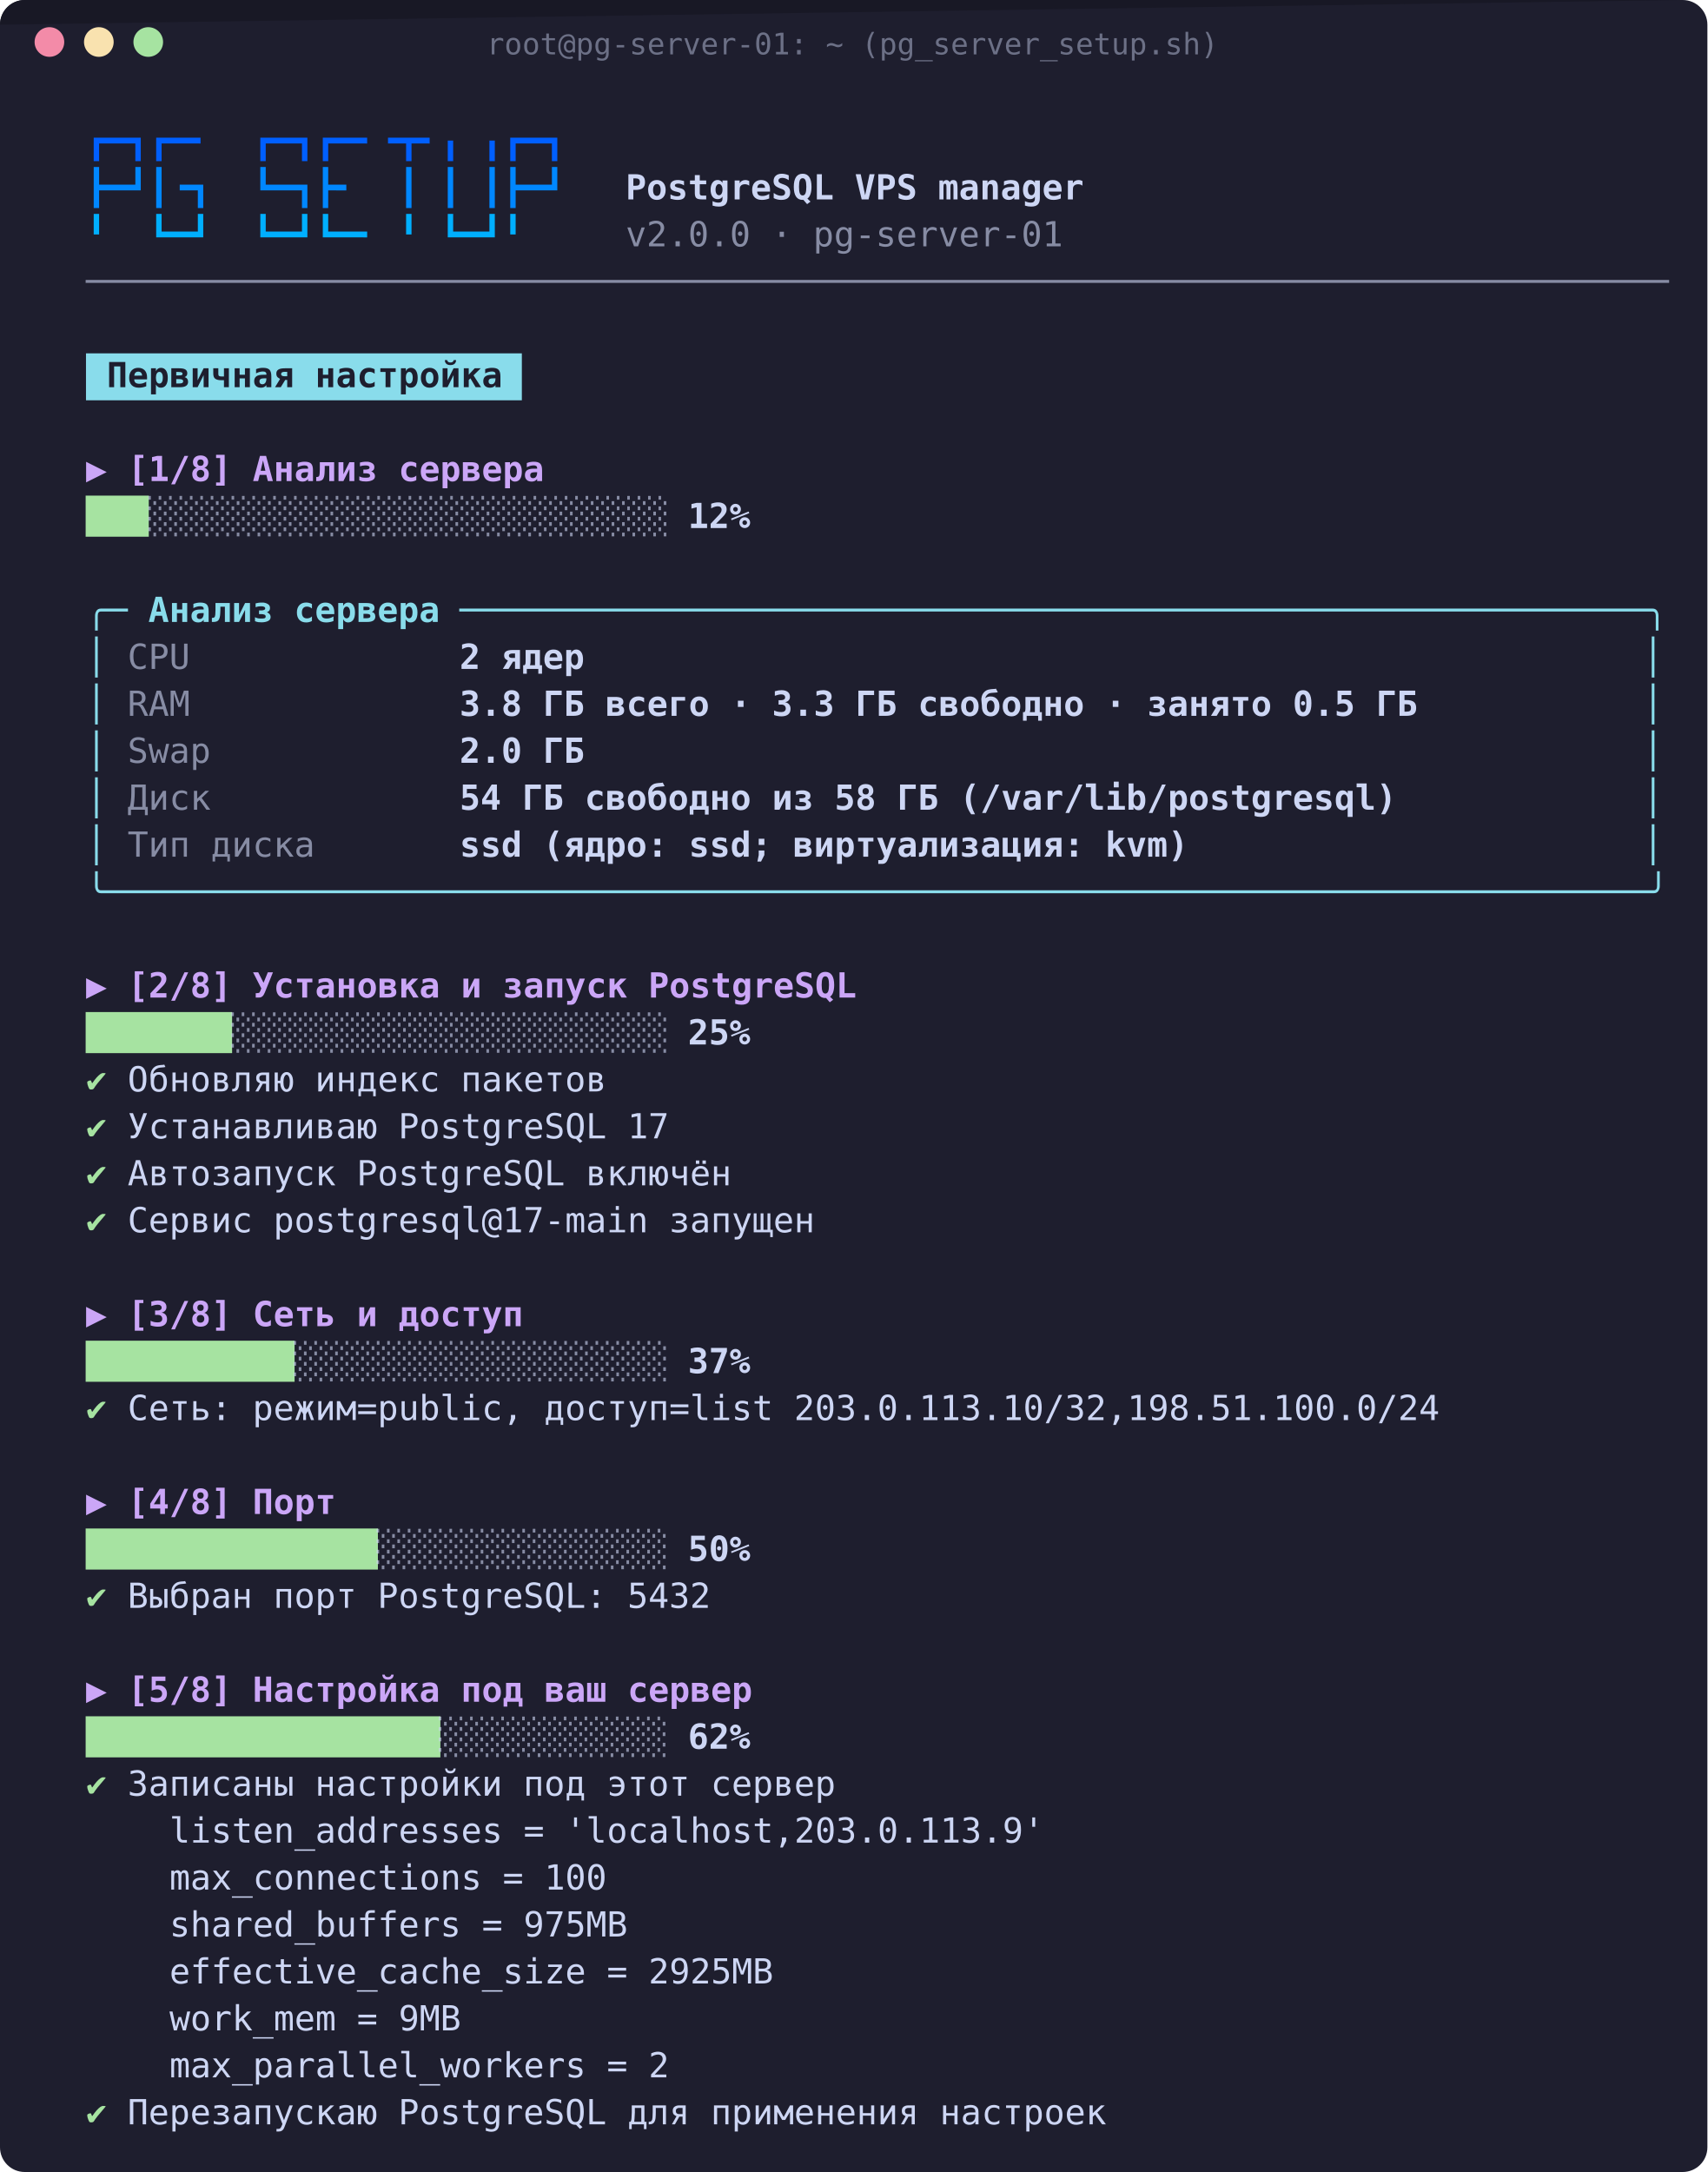
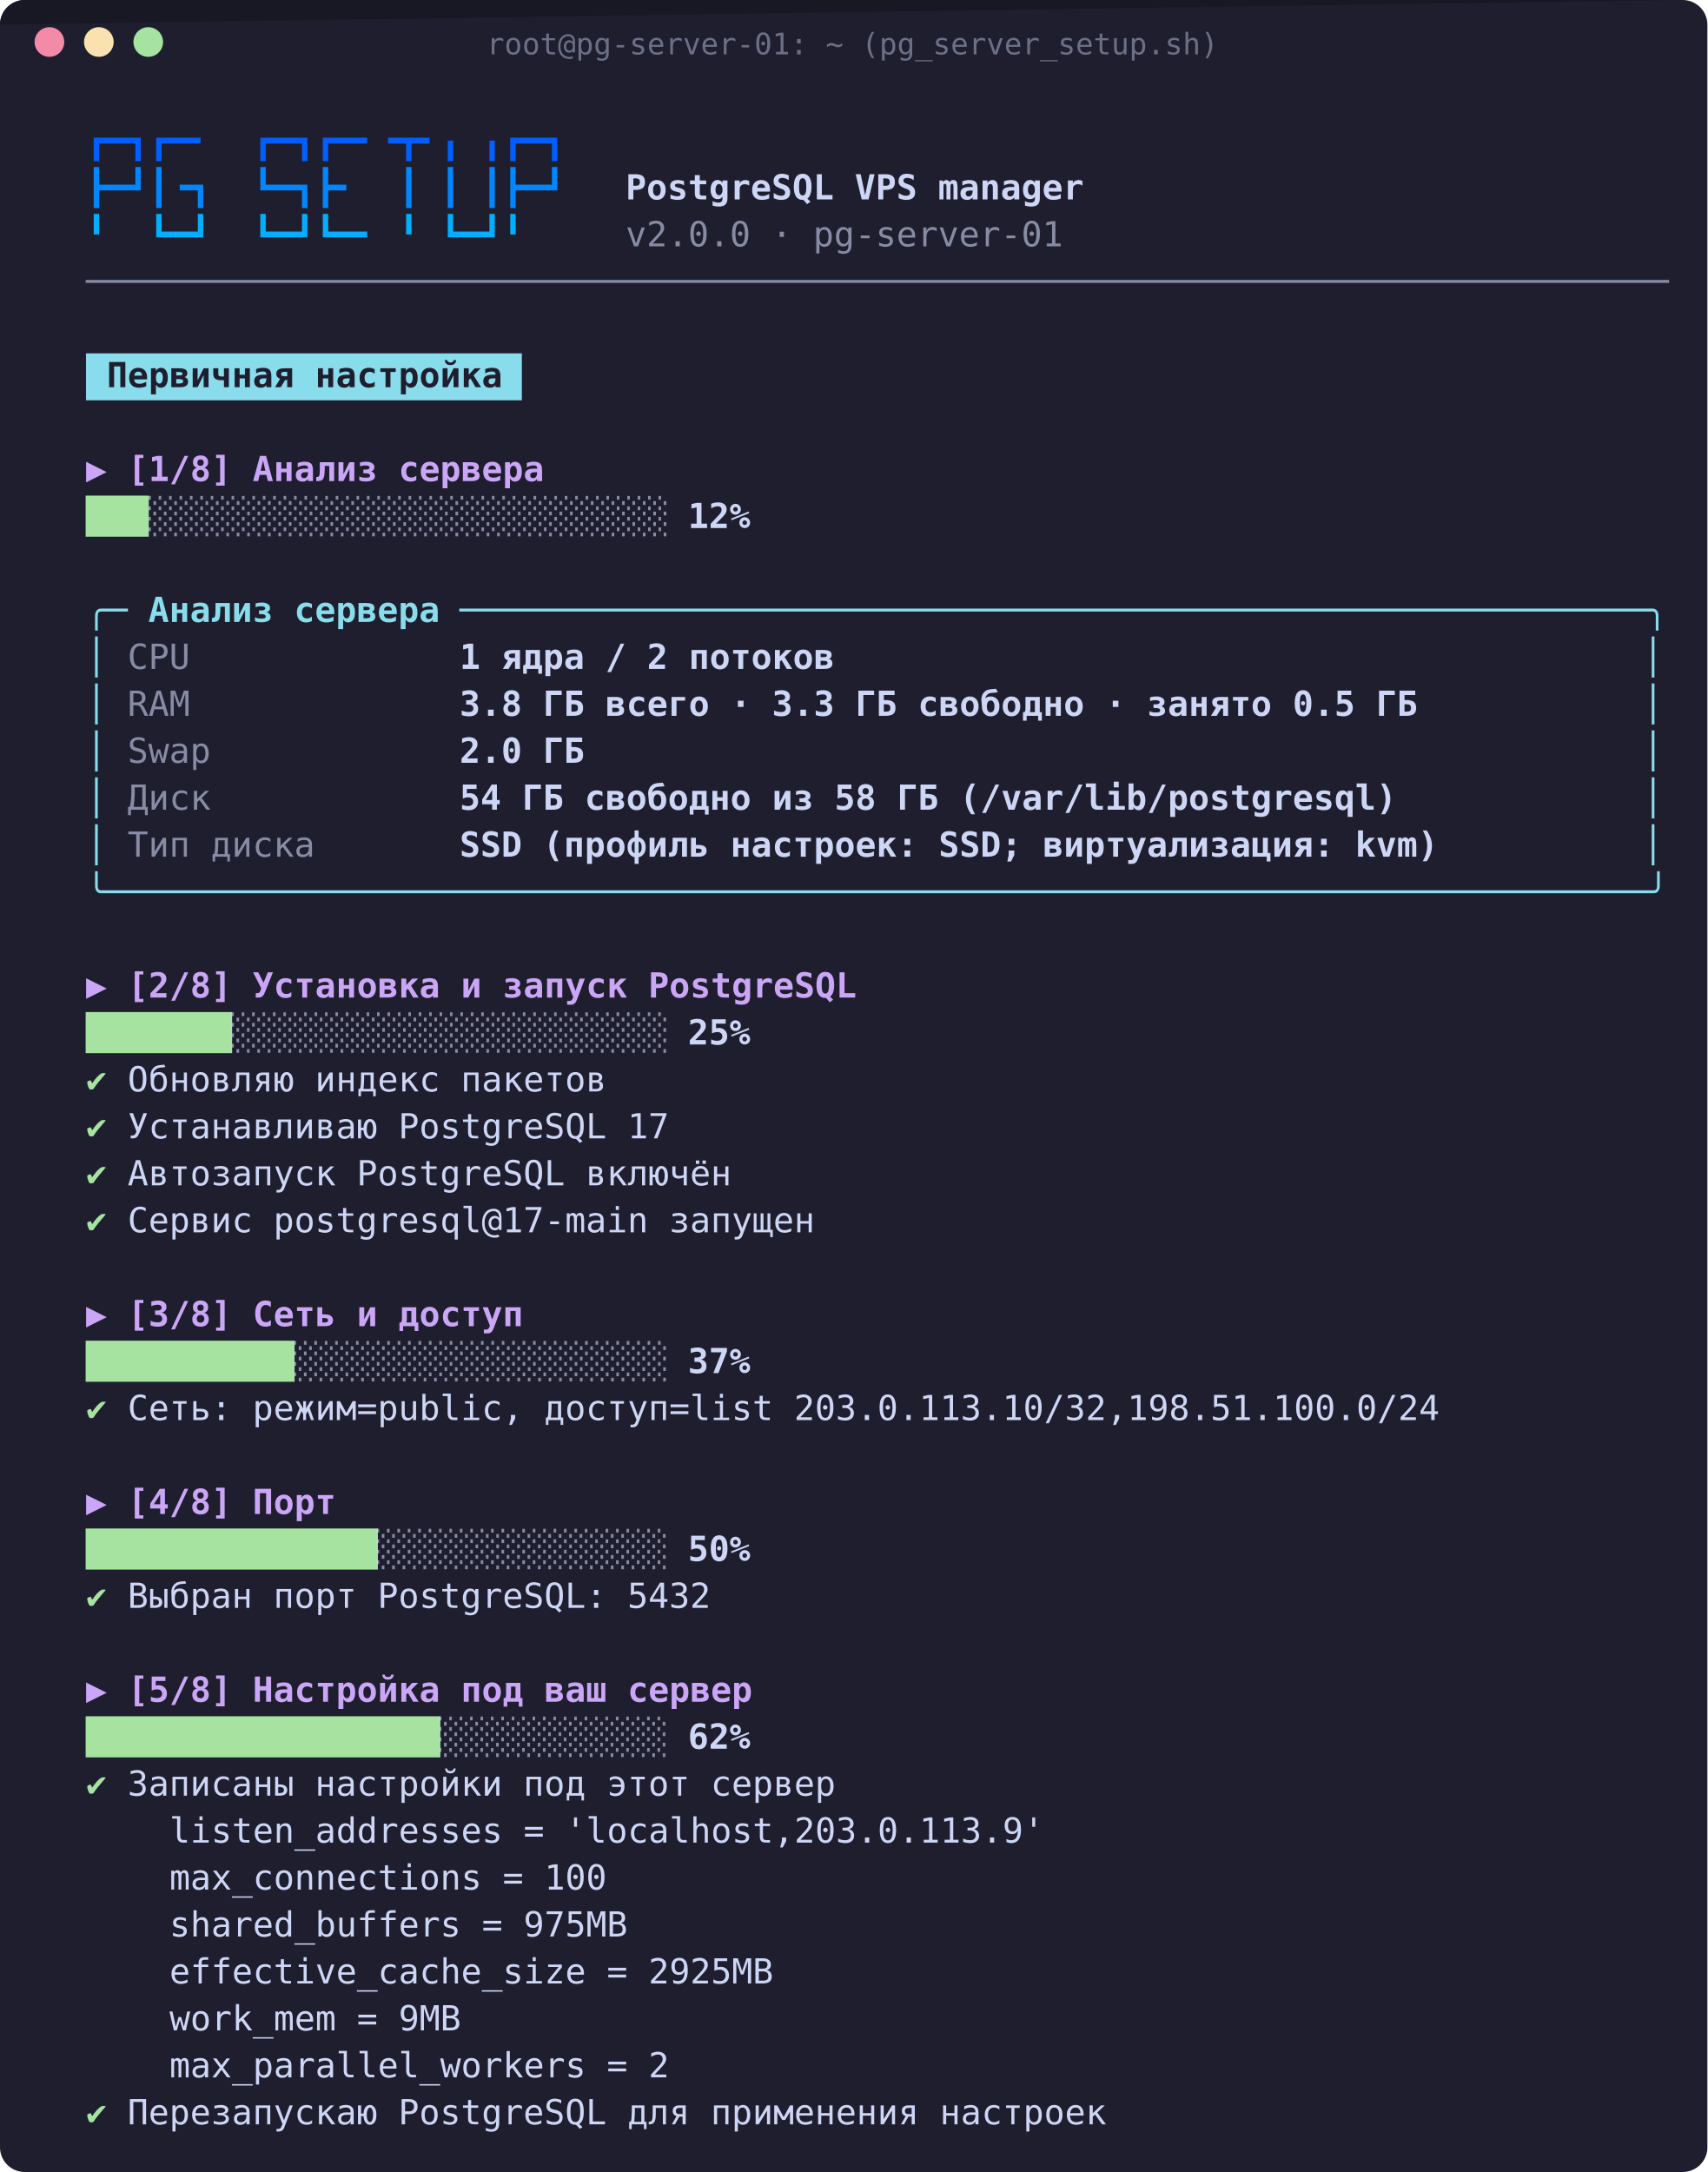
<svg xmlns="http://www.w3.org/2000/svg" width="691" height="879" viewBox="0 0 691 879" role="img" aria-label="root@pg-server-01: ~ (pg_server_setup.sh)">
  <rect width="100%" height="100%" rx="10" fill="#1e1e2e" />
  <path d="M0 10a10 10 0 0 1 10-10h671p10 10v24H0z" fill="#181825" />
  <circle cx="20" cy="17" r="6" fill="#f38ba8" />
  <circle cx="40" cy="17" r="6" fill="#f9e2af" />
  <circle cx="60" cy="17" r="6" fill="#a6e3a1" />
  <text x="345" y="22" fill="#6c7086" font-size="12" text-anchor="middle" font-family="'JetBrains Mono','DejaVu Sans Mono',Menlo,Consolas,monospace">root@pg-server-01: ~ (pg_server_setup.sh)</text>
  <g font-family="'JetBrains Mono','DejaVu Sans Mono',Menlo,Consolas,monospace" font-size="14">
    <text x="34.8" y="61.7" fill="#005fff" font-weight="bold" textLength="193.2" lengthAdjust="spacingAndGlyphs" xml:space="preserve">┏━┓┏━╸  ┏━┓┏━╸╺┳╸╻ ╻┏━┓</text>
    <text x="34.8" y="80.7" fill="#0087ff" font-weight="bold" textLength="193.2" lengthAdjust="spacingAndGlyphs" xml:space="preserve">┣━┛┃╺┓  ┗━┓┣╸  ┃ ┃ ┃┣━┛</text>
    <text x="253.2" y="80.7" fill="#cdd6f4" font-weight="bold" textLength="184.8" lengthAdjust="spacingAndGlyphs" xml:space="preserve">PostgreSQL VPS manager</text>
    <text x="34.8" y="99.7" fill="#00afff" font-weight="bold" textLength="193.2" lengthAdjust="spacingAndGlyphs" xml:space="preserve">╹  ┗━┛  ┗━┛┗━╸ ╹ ┗━┛╹  </text>
    <text x="253.2" y="99.7" fill="#cdd6f4" opacity="0.6" textLength="176.4" lengthAdjust="spacingAndGlyphs" xml:space="preserve">v2.0.0 · pg-server-01</text>
    <text x="34.8" y="118.7" fill="#cdd6f4" opacity="0.6" textLength="638.4" lengthAdjust="spacingAndGlyphs" xml:space="preserve">────────────────────────────────────────────────────────────────────────────</text>
    <rect x="34.8" y="143.0" width="176.4" height="19.0" fill="#89dceb" />
    <text x="34.8" y="156.7" fill="#1e1e2e" font-weight="bold" textLength="176.4" lengthAdjust="spacingAndGlyphs" xml:space="preserve"> Первичная настройка </text>
    <text x="34.8" y="194.7" fill="#cba6f7" font-weight="bold" textLength="184.8" lengthAdjust="spacingAndGlyphs" xml:space="preserve">▶ [1/8] Анализ сервера</text>
    <text x="34.8" y="213.7" fill="#a6e3a1" font-weight="bold" textLength="25.2" lengthAdjust="spacingAndGlyphs" xml:space="preserve">███</text>
    <text x="60.0" y="213.7" fill="#cdd6f4" opacity="0.6" textLength="210.0" lengthAdjust="spacingAndGlyphs" xml:space="preserve">░░░░░░░░░░░░░░░░░░░░░░░░░</text>
    <text x="278.4" y="213.7" fill="#cdd6f4" font-weight="bold" textLength="25.2" lengthAdjust="spacingAndGlyphs" xml:space="preserve">12%</text>
    <text x="34.8" y="251.7" fill="#89dceb" font-weight="bold" textLength="16.8" lengthAdjust="spacingAndGlyphs" xml:space="preserve">╭─</text>
    <text x="60.0" y="251.7" fill="#89dceb" font-weight="bold" textLength="117.6" lengthAdjust="spacingAndGlyphs" xml:space="preserve">Анализ сервера</text>
    <text x="186.0" y="251.7" fill="#89dceb" font-weight="bold" textLength="487.2" lengthAdjust="spacingAndGlyphs" xml:space="preserve">─────────────────────────────────────────────────────────╮</text>
    <text x="34.8" y="270.7" fill="#89dceb" font-weight="bold" textLength="8.4" lengthAdjust="spacingAndGlyphs" xml:space="preserve">│</text>
    <text x="51.6" y="270.7" fill="#cdd6f4" opacity="0.6" textLength="25.2" lengthAdjust="spacingAndGlyphs" xml:space="preserve">CPU</text>
-     <text x="186.0" y="270.7" fill="#cdd6f4" font-weight="bold" textLength="50.4" lengthAdjust="spacingAndGlyphs" xml:space="preserve">2 ядер</text>
+     <text x="186.0" y="270.7" fill="#cdd6f4" font-weight="bold" textLength="151.2" lengthAdjust="spacingAndGlyphs" xml:space="preserve">1 ядра / 2 потоков</text>
    <text x="664.8" y="270.7" fill="#89dceb" font-weight="bold" textLength="8.4" lengthAdjust="spacingAndGlyphs" xml:space="preserve">│</text>
    <text x="34.8" y="289.7" fill="#89dceb" font-weight="bold" textLength="8.4" lengthAdjust="spacingAndGlyphs" xml:space="preserve">│</text>
    <text x="51.6" y="289.7" fill="#cdd6f4" opacity="0.6" textLength="25.2" lengthAdjust="spacingAndGlyphs" xml:space="preserve">RAM</text>
    <text x="186.0" y="289.7" fill="#cdd6f4" font-weight="bold" textLength="386.4" lengthAdjust="spacingAndGlyphs" xml:space="preserve">3.8 ГБ всего · 3.3 ГБ свободно · занято 0.5 ГБ</text>
    <text x="664.8" y="289.7" fill="#89dceb" font-weight="bold" textLength="8.4" lengthAdjust="spacingAndGlyphs" xml:space="preserve">│</text>
    <text x="34.8" y="308.7" fill="#89dceb" font-weight="bold" textLength="8.4" lengthAdjust="spacingAndGlyphs" xml:space="preserve">│</text>
    <text x="51.6" y="308.7" fill="#cdd6f4" opacity="0.6" textLength="33.6" lengthAdjust="spacingAndGlyphs" xml:space="preserve">Swap</text>
    <text x="186.0" y="308.7" fill="#cdd6f4" font-weight="bold" textLength="50.4" lengthAdjust="spacingAndGlyphs" xml:space="preserve">2.0 ГБ</text>
    <text x="664.8" y="308.7" fill="#89dceb" font-weight="bold" textLength="8.4" lengthAdjust="spacingAndGlyphs" xml:space="preserve">│</text>
    <text x="34.8" y="327.7" fill="#89dceb" font-weight="bold" textLength="8.4" lengthAdjust="spacingAndGlyphs" xml:space="preserve">│</text>
    <text x="51.6" y="327.7" fill="#cdd6f4" opacity="0.6" textLength="33.6" lengthAdjust="spacingAndGlyphs" xml:space="preserve">Диск</text>
    <text x="186.0" y="327.7" fill="#cdd6f4" font-weight="bold" textLength="378.0" lengthAdjust="spacingAndGlyphs" xml:space="preserve">54 ГБ свободно из 58 ГБ (/var/lib/postgresql)</text>
    <text x="664.8" y="327.7" fill="#89dceb" font-weight="bold" textLength="8.4" lengthAdjust="spacingAndGlyphs" xml:space="preserve">│</text>
    <text x="34.8" y="346.7" fill="#89dceb" font-weight="bold" textLength="8.4" lengthAdjust="spacingAndGlyphs" xml:space="preserve">│</text>
    <text x="51.6" y="346.7" fill="#cdd6f4" opacity="0.6" textLength="75.6" lengthAdjust="spacingAndGlyphs" xml:space="preserve">Тип диска</text>
-     <text x="186.0" y="346.7" fill="#cdd6f4" font-weight="bold" textLength="294.0" lengthAdjust="spacingAndGlyphs" xml:space="preserve">ssd (ядро: ssd; виртуализация: kvm)</text>
+     <text x="186.0" y="346.7" fill="#cdd6f4" font-weight="bold" textLength="394.8" lengthAdjust="spacingAndGlyphs" xml:space="preserve">SSD (профиль настроек: SSD; виртуализация: kvm)</text>
    <text x="664.8" y="346.7" fill="#89dceb" font-weight="bold" textLength="8.4" lengthAdjust="spacingAndGlyphs" xml:space="preserve">│</text>
    <text x="34.8" y="365.7" fill="#89dceb" font-weight="bold" textLength="638.4" lengthAdjust="spacingAndGlyphs" xml:space="preserve">╰──────────────────────────────────────────────────────────────────────────╯</text>
    <text x="34.8" y="403.7" fill="#cba6f7" font-weight="bold" textLength="310.8" lengthAdjust="spacingAndGlyphs" xml:space="preserve">▶ [2/8] Установка и запуск PostgreSQL</text>
    <text x="34.8" y="422.7" fill="#a6e3a1" font-weight="bold" textLength="58.8" lengthAdjust="spacingAndGlyphs" xml:space="preserve">███████</text>
    <text x="93.6" y="422.7" fill="#cdd6f4" opacity="0.6" textLength="176.4" lengthAdjust="spacingAndGlyphs" xml:space="preserve">░░░░░░░░░░░░░░░░░░░░░</text>
    <text x="278.4" y="422.7" fill="#cdd6f4" font-weight="bold" textLength="25.2" lengthAdjust="spacingAndGlyphs" xml:space="preserve">25%</text>
    <text x="34.8" y="441.7" fill="#a6e3a1" font-weight="bold" textLength="8.4" lengthAdjust="spacingAndGlyphs" xml:space="preserve">✔</text>
    <text x="43.2" y="441.7" fill="#cdd6f4" textLength="201.6" lengthAdjust="spacingAndGlyphs" xml:space="preserve"> Обновляю индекс пакетов</text>
    <text x="34.8" y="460.7" fill="#a6e3a1" font-weight="bold" textLength="8.4" lengthAdjust="spacingAndGlyphs" xml:space="preserve">✔</text>
    <text x="43.2" y="460.7" fill="#cdd6f4" textLength="226.8" lengthAdjust="spacingAndGlyphs" xml:space="preserve"> Устанавливаю PostgreSQL 17</text>
    <text x="34.8" y="479.7" fill="#a6e3a1" font-weight="bold" textLength="8.4" lengthAdjust="spacingAndGlyphs" xml:space="preserve">✔</text>
    <text x="43.2" y="479.7" fill="#cdd6f4" textLength="252.0" lengthAdjust="spacingAndGlyphs" xml:space="preserve"> Автозапуск PostgreSQL включён</text>
    <text x="34.8" y="498.7" fill="#a6e3a1" font-weight="bold" textLength="8.4" lengthAdjust="spacingAndGlyphs" xml:space="preserve">✔</text>
    <text x="43.2" y="498.7" fill="#cdd6f4" textLength="285.6" lengthAdjust="spacingAndGlyphs" xml:space="preserve"> Сервис postgresql@17-main запущен</text>
    <text x="34.8" y="536.7" fill="#cba6f7" font-weight="bold" textLength="176.4" lengthAdjust="spacingAndGlyphs" xml:space="preserve">▶ [3/8] Сеть и доступ</text>
    <text x="34.8" y="555.7" fill="#a6e3a1" font-weight="bold" textLength="84.0" lengthAdjust="spacingAndGlyphs" xml:space="preserve">██████████</text>
    <text x="118.8" y="555.7" fill="#cdd6f4" opacity="0.6" textLength="151.2" lengthAdjust="spacingAndGlyphs" xml:space="preserve">░░░░░░░░░░░░░░░░░░</text>
    <text x="278.4" y="555.7" fill="#cdd6f4" font-weight="bold" textLength="25.2" lengthAdjust="spacingAndGlyphs" xml:space="preserve">37%</text>
    <text x="34.8" y="574.7" fill="#a6e3a1" font-weight="bold" textLength="8.4" lengthAdjust="spacingAndGlyphs" xml:space="preserve">✔</text>
    <text x="43.2" y="574.7" fill="#cdd6f4" textLength="537.6" lengthAdjust="spacingAndGlyphs" xml:space="preserve"> Сеть: режим=public, доступ=list 203.0.113.10/32,198.51.100.0/24</text>
    <text x="34.8" y="612.7" fill="#cba6f7" font-weight="bold" textLength="100.8" lengthAdjust="spacingAndGlyphs" xml:space="preserve">▶ [4/8] Порт</text>
    <text x="34.8" y="631.7" fill="#a6e3a1" font-weight="bold" textLength="117.6" lengthAdjust="spacingAndGlyphs" xml:space="preserve">██████████████</text>
    <text x="152.4" y="631.7" fill="#cdd6f4" opacity="0.6" textLength="117.6" lengthAdjust="spacingAndGlyphs" xml:space="preserve">░░░░░░░░░░░░░░</text>
    <text x="278.4" y="631.7" fill="#cdd6f4" font-weight="bold" textLength="25.2" lengthAdjust="spacingAndGlyphs" xml:space="preserve">50%</text>
    <text x="34.8" y="650.7" fill="#a6e3a1" font-weight="bold" textLength="8.4" lengthAdjust="spacingAndGlyphs" xml:space="preserve">✔</text>
    <text x="43.2" y="650.7" fill="#cdd6f4" textLength="243.6" lengthAdjust="spacingAndGlyphs" xml:space="preserve"> Выбран порт PostgreSQL: 5432</text>
    <text x="34.8" y="688.7" fill="#cba6f7" font-weight="bold" textLength="268.8" lengthAdjust="spacingAndGlyphs" xml:space="preserve">▶ [5/8] Настройка под ваш сервер</text>
    <text x="34.8" y="707.7" fill="#a6e3a1" font-weight="bold" textLength="142.8" lengthAdjust="spacingAndGlyphs" xml:space="preserve">█████████████████</text>
    <text x="177.6" y="707.7" fill="#cdd6f4" opacity="0.6" textLength="92.4" lengthAdjust="spacingAndGlyphs" xml:space="preserve">░░░░░░░░░░░</text>
    <text x="278.4" y="707.7" fill="#cdd6f4" font-weight="bold" textLength="25.2" lengthAdjust="spacingAndGlyphs" xml:space="preserve">62%</text>
    <text x="34.8" y="726.7" fill="#a6e3a1" font-weight="bold" textLength="8.4" lengthAdjust="spacingAndGlyphs" xml:space="preserve">✔</text>
    <text x="43.2" y="726.7" fill="#cdd6f4" textLength="294.0" lengthAdjust="spacingAndGlyphs" xml:space="preserve"> Записаны настройки под этот сервер</text>
    <text x="18.0" y="745.7" fill="#cdd6f4" textLength="403.2" lengthAdjust="spacingAndGlyphs" xml:space="preserve">      listen_addresses = 'localhost,203.0.113.9'</text>
    <text x="18.0" y="764.7" fill="#cdd6f4" textLength="226.8" lengthAdjust="spacingAndGlyphs" xml:space="preserve">      max_connections = 100</text>
    <text x="18.0" y="783.7" fill="#cdd6f4" textLength="235.2" lengthAdjust="spacingAndGlyphs" xml:space="preserve">      shared_buffers = 975MB</text>
    <text x="18.0" y="802.7" fill="#cdd6f4" textLength="294.0" lengthAdjust="spacingAndGlyphs" xml:space="preserve">      effective_cache_size = 2925MB</text>
    <text x="18.0" y="821.7" fill="#cdd6f4" textLength="168.0" lengthAdjust="spacingAndGlyphs" xml:space="preserve">      work_mem = 9MB</text>
    <text x="18.0" y="840.7" fill="#cdd6f4" textLength="252.0" lengthAdjust="spacingAndGlyphs" xml:space="preserve">      max_parallel_workers = 2</text>
    <text x="34.8" y="859.7" fill="#a6e3a1" font-weight="bold" textLength="8.4" lengthAdjust="spacingAndGlyphs" xml:space="preserve">✔</text>
    <text x="43.2" y="859.7" fill="#cdd6f4" textLength="403.2" lengthAdjust="spacingAndGlyphs" xml:space="preserve"> Перезапускаю PostgreSQL для применения настроек</text>
  </g>
</svg>
